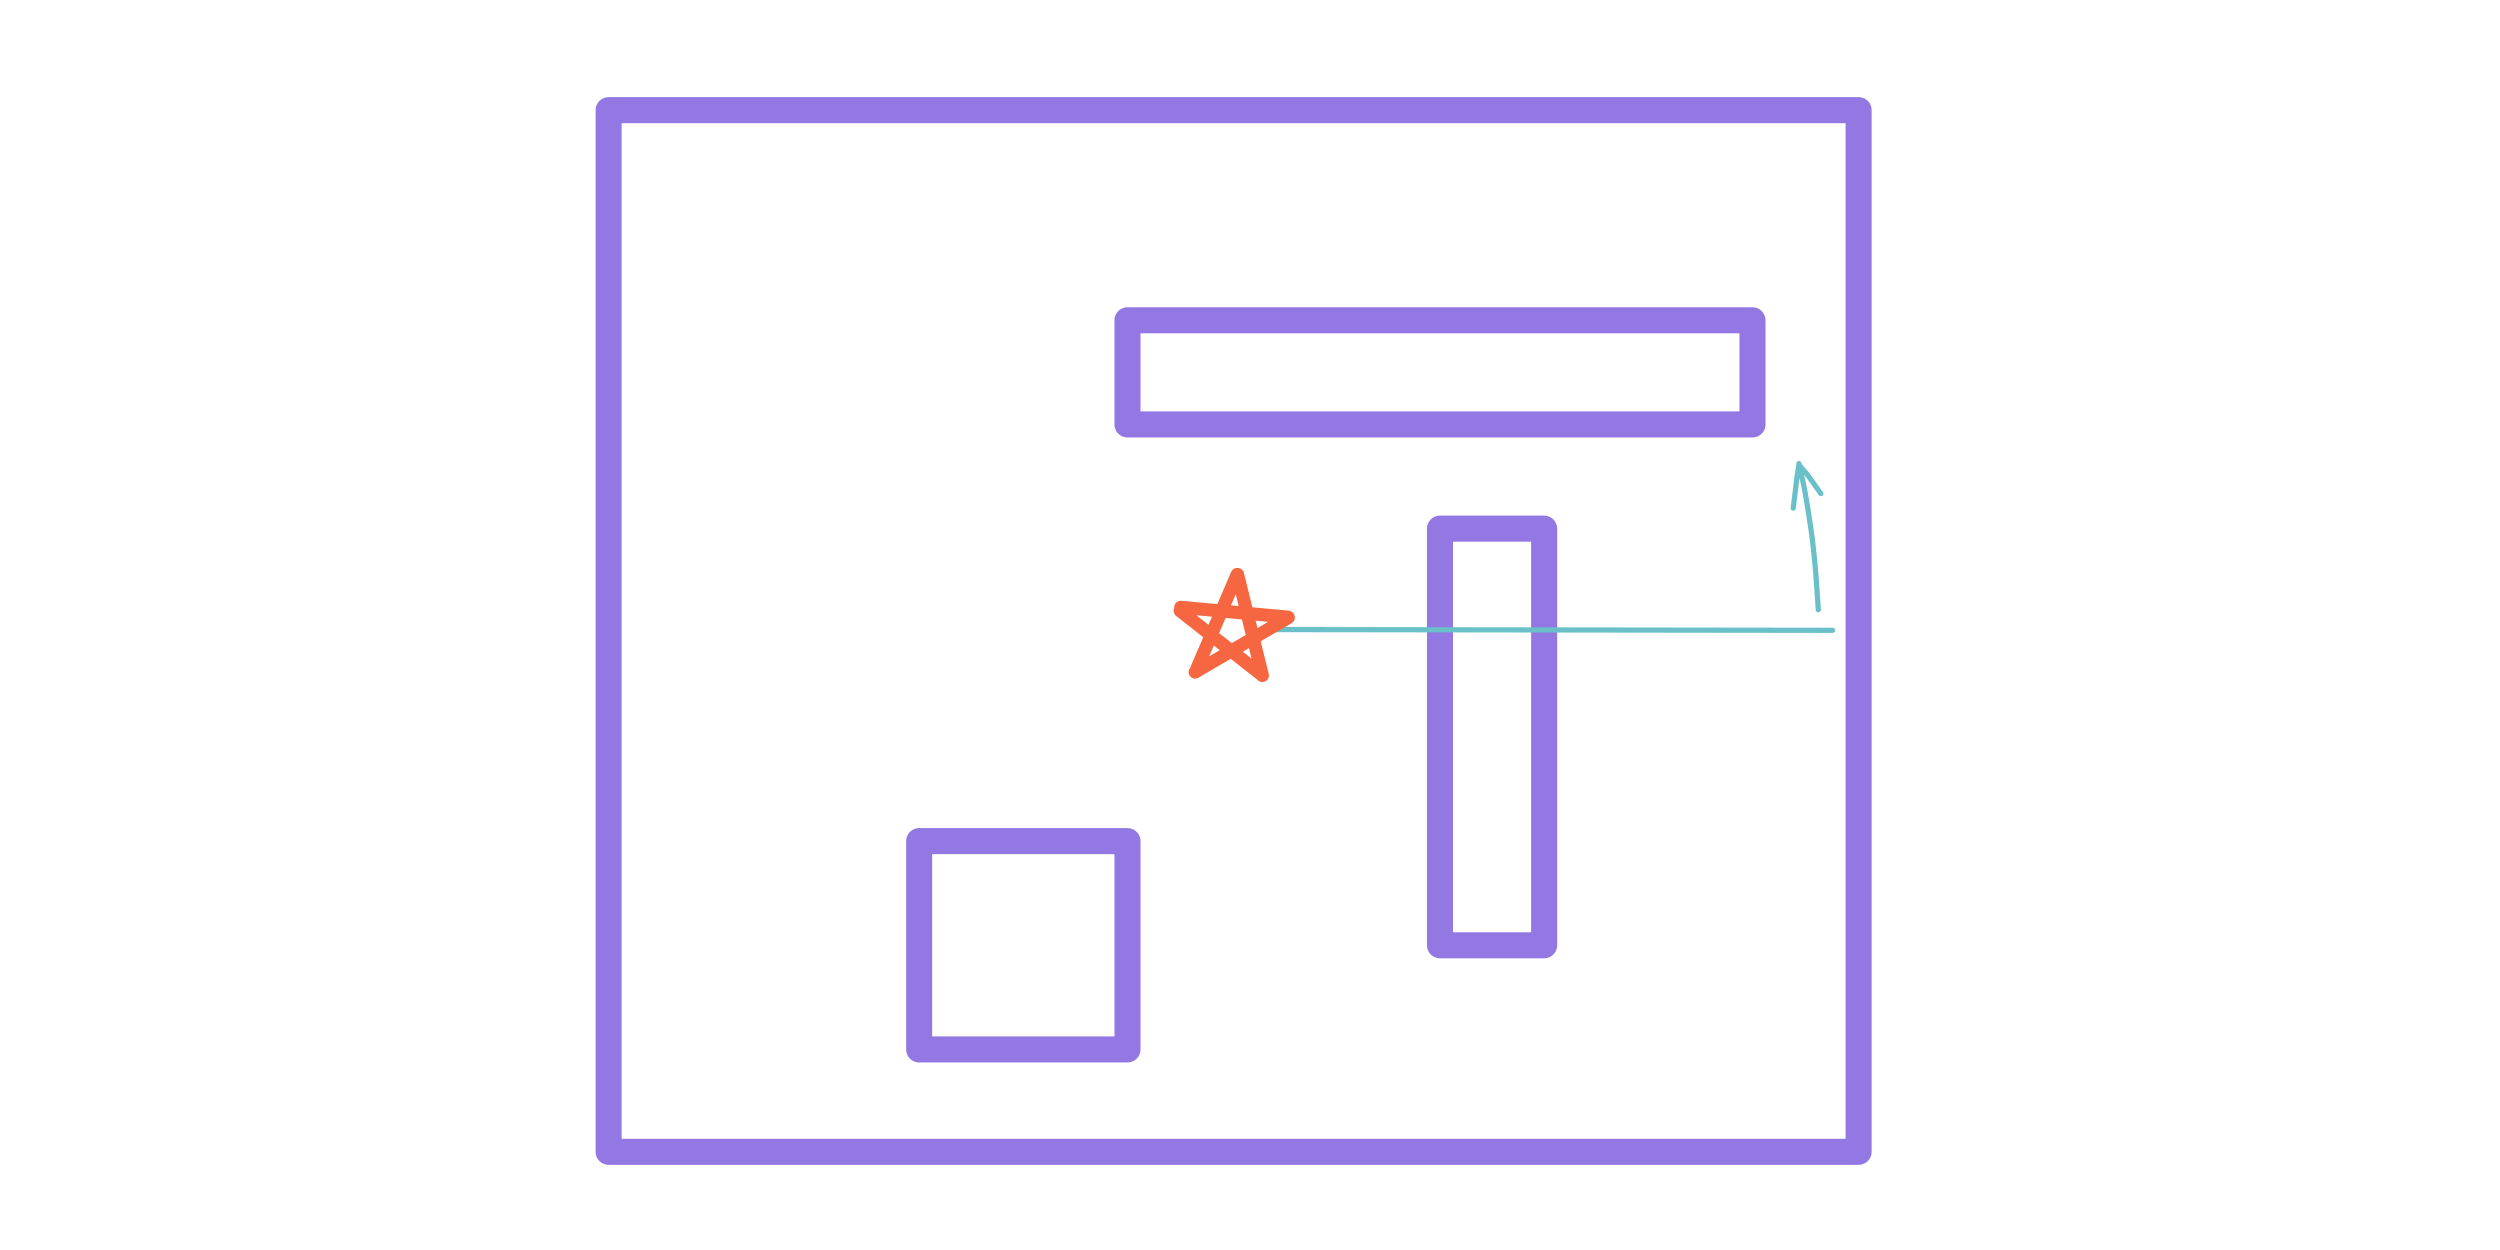
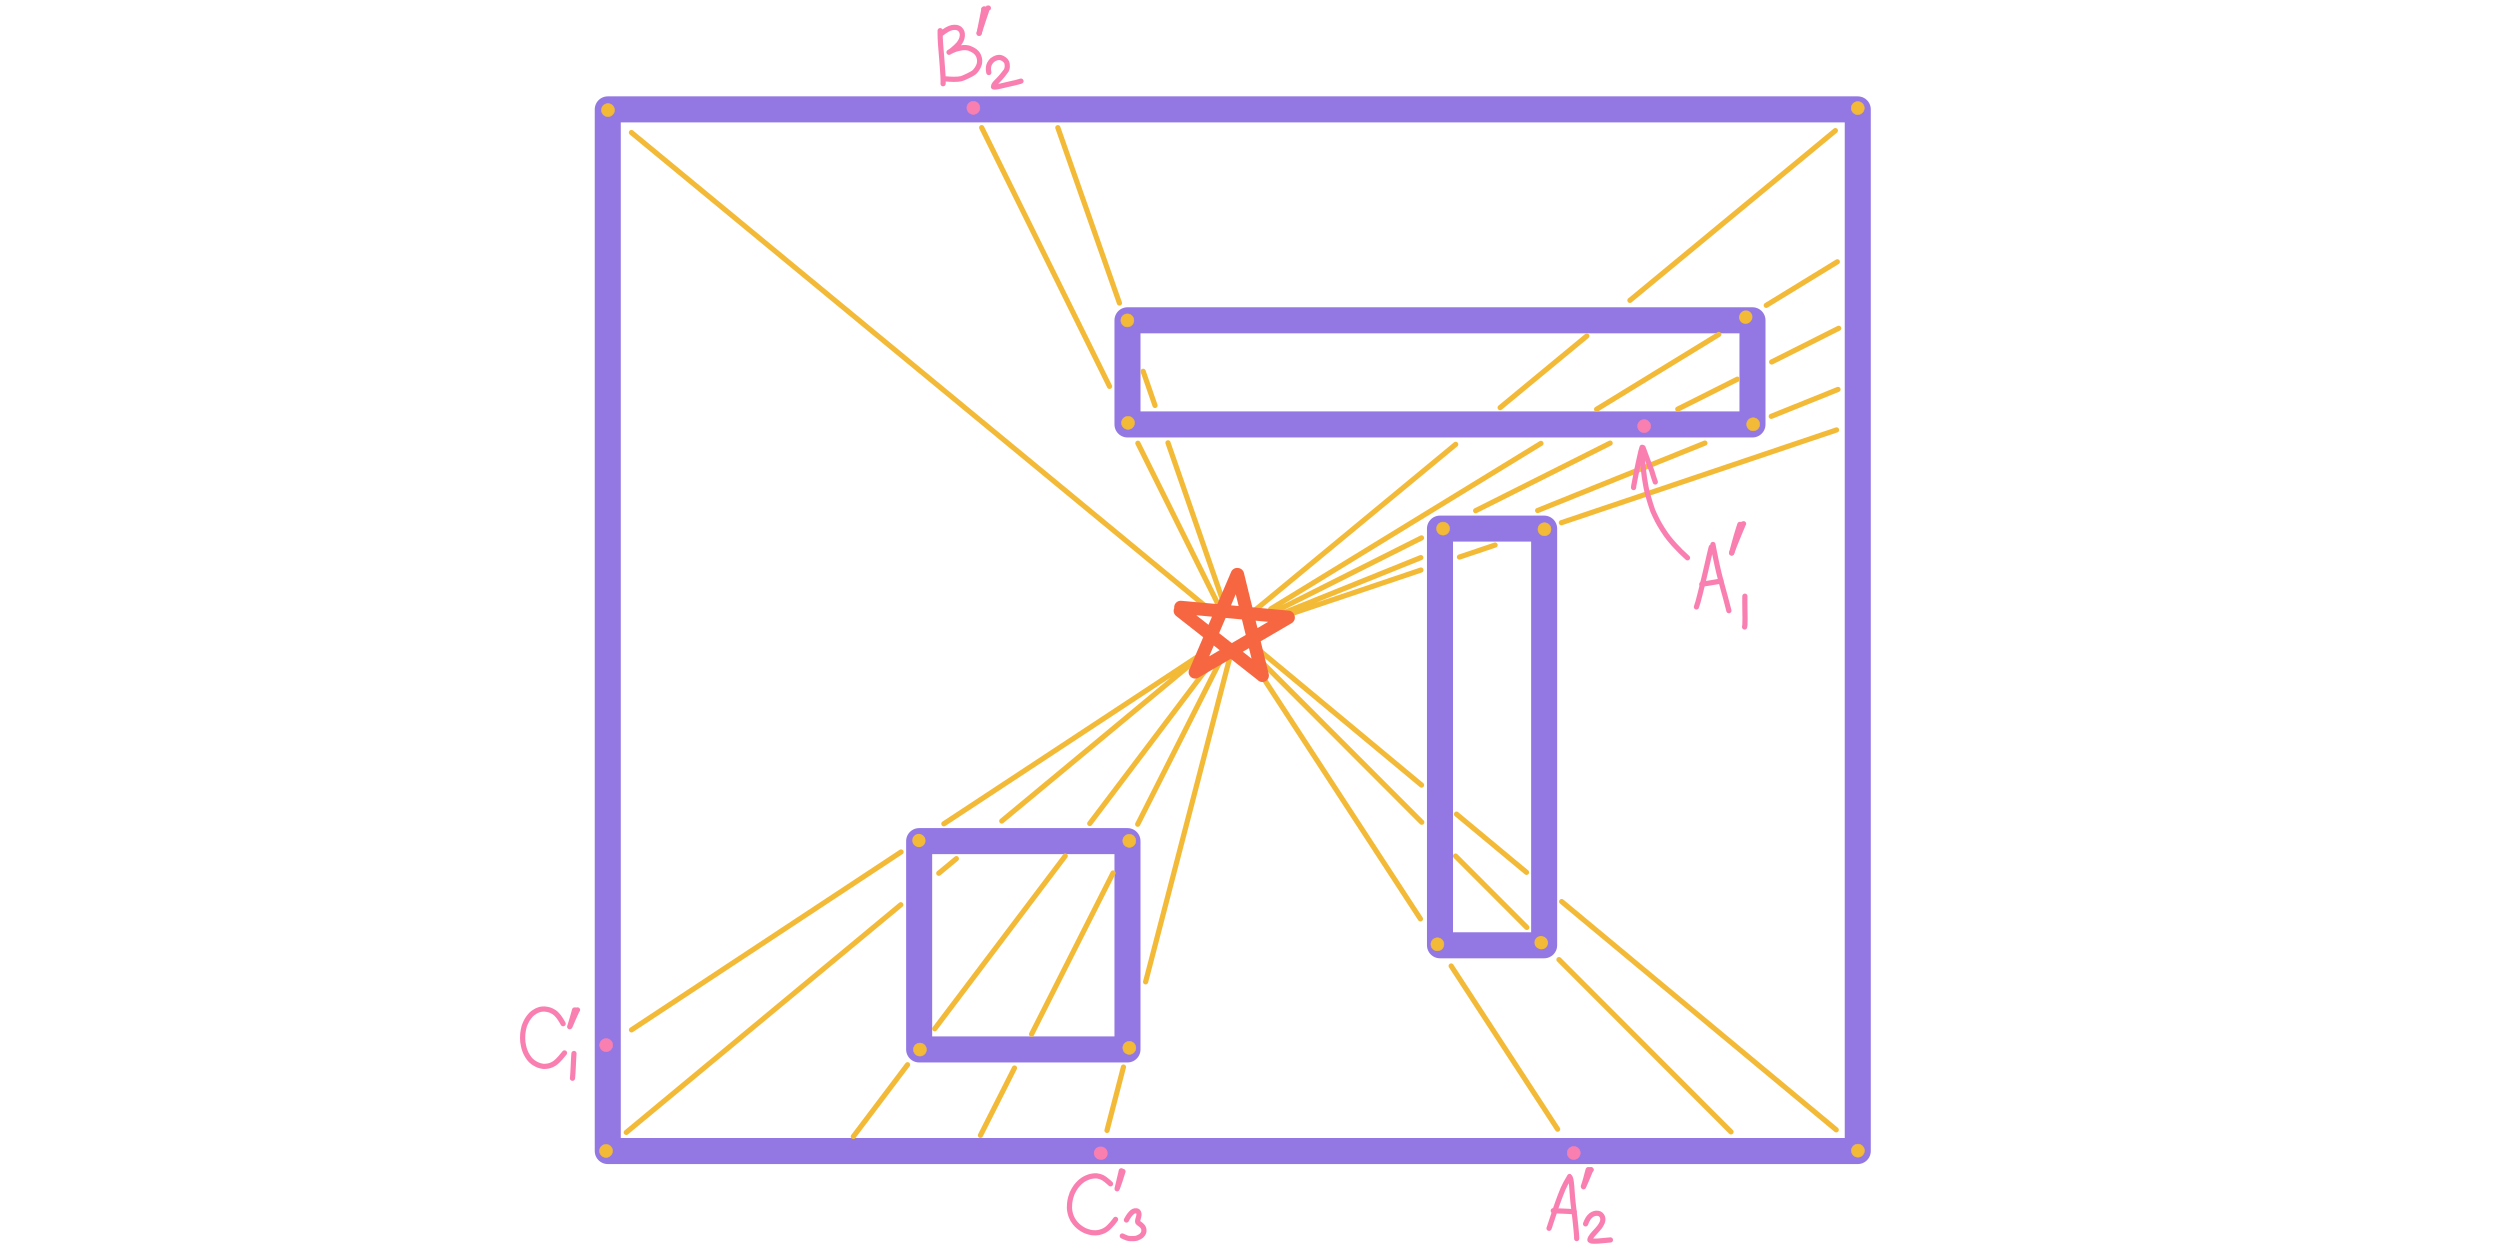
<svg xmlns="http://www.w3.org/2000/svg" xml:space="preserve" viewBox="0 0 960 480">
-   <path fill="none" stroke="#9378e3" stroke-linecap="round" stroke-linejoin="round" stroke-width="10" d="M352.952 322.989h80v80h-80zm200-120v160h40v-160zm-120-40h240v-40h-240z" style="display:inline" />
-   <path fill="none" stroke="#9378e3" stroke-linecap="round" stroke-linejoin="round" stroke-width="10" d="M233.71 42.297v400h480v-400z" style="display:inline" />
-   <path fill="none" stroke="#6ac0c8" stroke-linecap="round" stroke-linejoin="round" stroke-width="2" d="m703.694 242.043-218.192-.292m212.726-7.63q-.15-2.142-.51-7.696-.358-5.554-.872-10.908-.514-5.356-.82-7.764-.304-2.41-.696-5.16-.394-2.75-1.024-6.708t-1.116-6.586q-.486-2.63-.686-3.55-.198-.922-.406-1.868-.206-.944-.292-1.368t-.808-3.84m8.228 10.87-.458-.592q-.081-.196-1.27-1.838-1.188-1.642-2.736-3.802-1.546-2.162-1.96-2.504l-.778-.856q-.085-.112-.472-.662m-2.956 15.844q1.08-8.834 1.462-12.07.384-3.238.444-3.326.057-.088.314-1.746" style="display:inline" />
-   <path fill="none" stroke="#f66640" stroke-linecap="round" stroke-linejoin="round" stroke-width="5" d="m459.246 257.559 15.814-36.984m.176.022 9.528 38.806m-31.59-24.846 31.556 24.78m-31.342-26.144 41.28 3.782m-35.744 21.11 35.806-20.942" style="display:inline" />
+   <path fill="none" stroke="#9378e3" stroke-linecap="round" stroke-linejoin="round" stroke-width="10" d="M352.952 322.988h80v80h-80zm200-120v160h40v-160zm-120-40h240v-40h-240z" style="display:inline" />
+   <path fill="none" stroke="#9378e3" stroke-linecap="round" stroke-linejoin="round" stroke-width="10" d="M233.382 42v400h480V42z" style="display:inline" />
+   <path fill="none" stroke="#f3ba38" stroke-linecap="round" stroke-linejoin="round" stroke-width="2" d="m462.806 250.24-100.364 66.096M346 327.162l-103.506 68.304M465.84 253.508l-47.374 62.72m-9.422 12.474-50.104 66.334m-10.446 13.83-20.806 27.546m140.544-181.954-31.36 62.046m-9.46 18.72-31.286 61.902m-6.57 12.998-13.058 25.838m96.164-185.052-32.75 126.118m-8.504 32.724-6.32 24.328m56.58-179.002 63.776 97.768m11.804 18.096 40.874 62.658M483.946 253.654l62.006 62.082m12.972 12.988 27.368 27.4m12.35 12.366 66.068 66.15M490.48 237.49l55.144-18.588m14.81-4.992 13.676-4.612m25.46-8.582 105.664-35.62m-215.158 71.406 55.518-22.382m44.862-18.084 64.218-25.888m25.492-10.276 25.622-10.328m-216.636 85.494 56.7-28.486m20.788-10.444 51.648-25.948m25.982-13.056 22.886-11.498m13.16-6.61 25.744-12.934M487.962 233.828l103.754-63.566m21.384-13.1 46.902-28.736m18.244-11.176 27.282-16.716M470.014 231.976l-21.51-61.936m-4.982-14.346-4.552-13.112m-9.104-26.214L406.21 49.022m61.632 183.228-30.898-62.048m-10.876-21.838-49.102-99.352m86.158 201.198-78.448 65.058m-17.432 14.458-6.752 5.6m-14.586 12.096L240.49 434.844m224.824-200.058L242.47 50.896m239.592 183.29 76.918-63.556m17.072-14.108 33.28-27.498m16.562-13.686 78.878-65.176M482.27 248.596l63.6 52.872m13.426 11.162 26.88 22.347m13.497 11.22 105.433 87.653" style="display:inline" />
+   <path fill="none" stroke="#fa7fb1" stroke-linecap="round" stroke-linejoin="round" stroke-width="2" d="M647.998 214.202q-1.584-1.442-2.598-2.44t-2.296-2.396q-1.284-1.398-2.38-2.782t-2.354-3.386q-1.258-2.004-1.94-3.33t-1.138-2.342q-.458-1.014-.636-1.434t-.87-2.592q-.692-2.17-.982-3.324-.288-1.152-.428-1.77-.14-.62-.226-.974-.084-.356-.346-1.908t-.36-2.216q-.1-.662-.428-3.486-.328-2.822-.546-4.948m-3.176 12.356.054-.612q.022-.19.86-4.462.838-4.27 1.866-8.724l.252-.872.236-.8m.356.122q.118.276.518 1.376t.918 2.494q.52 1.392.836 2.216.318.824 1.216 3.236l.03.182.278.9q.028.102.218.722.188.618.702 2.074" style="display:inline" />
+   <path fill="none" stroke="#f66640" stroke-linecap="round" stroke-linejoin="round" stroke-width="5" d="m459.246 257.558 15.814-36.982m.176.022 9.528 38.804m-31.59-24.844 31.556 24.778m-31.342-26.144 41.28 3.782m-35.744 21.112 35.806-20.944" style="display:inline" />
+   <path fill="none" stroke="#fa7fb1" stroke-linecap="round" stroke-linejoin="round" stroke-width="2" d="M216.239 393.107q-.133-.253-.445-.795-.312-.54-.67-1.077-.358-.535-.614-.868-.256-.334-.598-.701t-.55-.55q-.207-.185-.57-.445-.365-.26-1.052-.574-.687-.315-1.451-.47-.765-.156-1.178-.17-.414-.013-.892.035-.477.05-.7.099-.225.05-.72.217-.494.167-1.15.537-.658.369-1.039.671-.381.305-.741.669t-.827 1.003q-.467.638-.69 1.029-.225.39-.505 1.012-.281.622-.392.93-.11.307-.206.615-.094.308-.263 1.13-.17.822-.239 1.564-.07.742-.06 1.65t.074 1.488q.063.58.286 1.581.224 1.004.498 1.733.275.73.467 1.118.195.388.582 1.007t.678.985.566.647q.275.28.78.672.509.392 1.295.797.786.403 1.47.595.683.19 1.145.237.462.048 1.217-.025t1.263-.221.94-.35q.43-.202.881-.488.448-.285 1.244-1.008.797-.723 2.612-2.942l.084-.123m3.638.217q-.024.17-.065.817-.043.648-.08 1.35-.036.703-.062 1.25-.025.547-.037.868-.014.32-.079 1.571-.064 1.251-.112 1.95l-.097 1.33-.045.373m.805-26.205q-.03.147-.237.88-.206.735-.377 1.337-.17.6-.288 1.01-.12.412-.315 1.067-.194.656-.31 1.036l-.15.487-.11.342-.085.261m2.887-6.375q-.077.141-.163.33-.083.19-.158.355l-.418.911q-.34.745-.629 1.391-.288.646-.508 1.163-.22.518-.475 1.14l-.041.078-.063.16q-.132.292-.166.372-.032.079-.102.24m1.863-6.161h.123l.334-.03q.019.008.389-.025l.136.003" style="display:inline" />
+   <path fill="none" stroke="#fa7fb1" stroke-linecap="round" stroke-linejoin="round" stroke-width="5" d="m422.84 442.862-.114-.07-.166.001" style="display:inline" />
+   <circle cx="604.318" cy="442.742" r="2.5" fill="#fa7fb1" stroke="#fa7fb1" stroke-width=".2" style="display:inline" />
+   <path fill="none" stroke="#fa7fb1" stroke-linecap="round" stroke-linejoin="round" stroke-width="2" d="M594.828 471.674q.028-.069.181-.474l.118-.365q.1-.313.378-1.155.281-.841.382-1.148l.371-1.123.64-1.917q.369-1.101.734-2.153.364-1.05.73-2.066.367-1.014.774-2.08.405-1.063 1.065-2.661.66-1.597 2.544-4.769.018.008.24.473.219.464.36 1.535.143 1.071.193 1.743.052.672.14 1.947.087 1.274.18 2.343.09 1.07.187 1.964.095.893.273 2.365l.273 2.26q.095.79.192 1.64.098.85.23 2.123.13 1.272.2 2.018l.096 1.068q.028.322.043.47t.034.393q.018.242.045.749l.02.761" style="display:inline" />
+   <path fill="none" stroke="#fa7fb1" stroke-linecap="round" stroke-linejoin="round" stroke-width="2" d="m596.452 464.91 1.427.062q1.279.053 2.49.107 1.21.052 1.908.088.7.036 1.475.082.213.012.695.031m4.419 4.697q.11-.301.196-.518t.315-.702.46-.843q.228-.36.544-.703.315-.346.603-.563.289-.218.595-.373.307-.156.607-.25t.695-.13.713.01q.318.048.566.15.248.1.477.283.23.183.417.454.188.271.272.493.083.222.13.53.047.31.043.511-.006.201-.057.471-.05.271-.189.64-.138.366-.484.94-.346.576-.587.881-.24.305-.803.935t-1.065 1.174q-.5.542-.875.997-.373.454-.587.828-.214.375-.257.526-.044.15-.052.225-.007.073-.007.104l.005.085q.003.055.027.146.049.058.39.188.338.13 1.12.146.779.016 1.412-.032.632-.049 1.002-.085l3.636-.336.272-.018m-8.544-26.983q-.082.241-.404 1.499-.323 1.257-.538 2.045-.216.79-.538 1.819l-.046.123-.11.315-.196.564m2.818-6.347q-.052.11-.095.214l-.127.318-.19.48-.188.473-.247.61-.312.759q-.147.356-.32.758-.171.404-.36.834l-.322.73q-.131.3-.174.404-.043.103-.173.383-.129.278-.26.58" style="display:inline" />
+   <path fill="none" stroke="#fa7fb1" stroke-linecap="round" stroke-linejoin="round" stroke-width="2" d="m610.165 449.23.093-.008.65-.014.106-.003m-184.567 5.388q-.121-.118-.722-.66-.603-.54-1.096-.918-.494-.377-.809-.57-.313-.191-.634-.349-.322-.156-.895-.33t-1.17-.236q-.6-.064-1.649.093-1.051.158-2.012.58t-1.462.755q-.498.333-.794.573-.295.24-.567.485-.27.248-.697.71-.428.463-.76.913-.333.448-.788 1.238-.458.79-.698 1.345-.24.558-.554 1.692-.312 1.134-.407 2.229-.095 1.094-.066 1.68.03.586.083.957.054.372.152.81.097.437.179.707.08.27.135.434.055.165.284.695.23.528.376.795.145.268.54.843.396.577.963 1.18.566.607 1.41 1.22.842.611 1.615.978.774.367 1.607.605.832.239 1.475.311.642.073 1.238.056.596-.018 1.18-.127.583-.11 1.223-.35t1.012-.438q.369-.199.801-.507.435-.308 1.116-.987.68-.677 1.116-1.209.437-.53.79-.992l.41-.57m4.174.247q.287-.538.552-.978t.565-.852q.3-.414.614-.741.314-.326.548-.504.233-.177.424-.276.19-.097.568-.162.377-.064.597-.024.222.04.366.124.143.085.258.21.112.124.19.308.078.183.121.435.044.25.018.559-.028.31-.129.69-.102.383-.193.697-.09.315-.134.52-.043.205-.054.377t-.012.3q0 .126.177.308.175.181.365.323t.33.238.318.242q.182.147.397.35.213.204.33.358t.208.314q.09.16.177.403.086.243.12.561.03.319-.016.61-.045.29-.129.504-.083.214-.258.486-.174.274-.446.539t-.814.575-.98.448q-.44.139-1.141.201-.703.062-1.3.01-.596-.052-.886-.105-.287-.054-.647-.17-.359-.118-1.062-.457l-.625-.286m-.381-25.036q-.052.184-.087.332-.034.151-.036.165 0 .016-.346 1.513-.345 1.498-.59 2.525-.243 1.029-.352 1.479-.11.448-.21.847m2.267-6.6q-.028.078-.196.593-.168.512-.382 1.193l-.32 1.014q-.106.336-.18.563-.075.227-.198.582-.122.355-.241.691l-.196.542-.093.267-.125.34-.145.385-.187.483m228.177-246.416q-.056.182-.134.454-.076.272-.312 1.256-.234.984-.48 2.06-.248 1.074-.536 2.352-.288 1.276-.88 3.79-.59 2.516-.922 3.88-.334 1.364-.89 3.614t-.904 3.506q-.35 1.258-.654 2.08m6.34-24.002q.044.372.26 1.426.214 1.054.444 2.202.232 1.148.41 2.014.176.864.502 2.356.324 1.494.662 2.89.338 1.398.888 3.472.55 2.076.774 2.876t.356 1.278q.134.478.428 1.562.296 1.084.528 1.982.234.896.324 1.25.088.354.16.62.072.264.088.316.018.052.084.33t.208.86" style="display:inline" />
+   <path fill="none" stroke="#fa7fb1" stroke-linecap="round" stroke-linejoin="round" stroke-width="2" d="m653.502 224.312.164-.034q.124-.02 1.936-.262 1.812-.244 4.416-.734.126-.036.784-.194m9.236 5.852-.009.138q-.014.45-.012 2.374 0 1.922.034 3.288t.042 2.73q.007 1.364-.046 2.406l-.122.89m-1.811-39.388-.044.114q-.168.51-.498 1.536t-.846 2.78q-.518 1.754-.836 2.972-.32 1.216-.526 2.038t-.398 1.506" style="display:inline" />
+   <path fill="none" stroke="#fa7fb1" stroke-linecap="round" stroke-linejoin="round" stroke-width="2" d="M669.432 201.248q-.064.148-.738 1.754-.674 1.604-1.014 2.432-.34.826-.984 2.414-.646 1.586-.776 1.926-.132.338-.23.614-.098.278-.256.698-.158.422-.282.746l-.202.516m3.322-10.802q.108-.048.146-.068t.23-.076.254-.064q.06-.007.63-.224" style="display:inline" />
+   <circle cx="232.774" cy="401.32" r="2.5" fill="#fa7fb1" stroke="#fa7fb1" stroke-width=".2" style="display:inline" />
+   <circle cx="373.778" cy="41.41" r="2.5" fill="#fa7fb1" stroke="#fa7fb1" stroke-width=".2" style="display:inline" />
+   <circle cx="233.462" cy="42.276" r="2.5" fill="#f3ba38" stroke="#f3ba38" stroke-width=".2" style="display:inline" />
+   <circle cx="232.716" cy="441.952" r="2.5" fill="#f3ba38" stroke="#f3ba38" stroke-width=".2" style="display:inline" />
+   <circle cx="713.44" cy="441.852" r="2.5" fill="#f3ba38" stroke="#f3ba38" stroke-width=".2" style="display:inline" />
+   <circle cx="713.386" cy="41.504" r="2.5" fill="#f3ba38" stroke="#f3ba38" stroke-width=".2" style="display:inline" />
+   <path fill="none" stroke="#fa7fb1" stroke-linecap="round" stroke-linejoin="round" stroke-width="2" d="M361.014 11.77q-.004.104.004 1.068.007.964.026 1.66.02.696.092 1.774.07 1.078.144 2.006l.158 1.912.146 1.756q.064.774.28 3.664t.246 3.616q.03.728.036 1.07.004.344.014.764.008.42.008.512t-.03.584m-.942-18.988q.17-.154.234-.216.066-.064.276-.234.212-.172.816-.606.602-.432 1.108-.722.504-.288 1.024-.496.522-.21.93-.302.41-.094.946-.094.536.003.85.07.312.068.526.158.216.092.404.214.19.12.4.32.208.2.398.508t.266.516q.076.21.138.636.06.426.022.87t-.176.892-.262.718-.41.73-.542.78q-.256.318-1.07 1.096t-1.402 1.228q-.59.452-.976.708-.044.016-.106.044-.06.026-.096.046t-.072.05q.004.003.104-.068.102-.07.396-.234t.894-.426q.6-.264.918-.378.318-.116 1.19-.338.87-.224 1.368-.292t.842-.078q.346-.01.818.026.472.038.888.132.418.092 1.288.516.87.422 1.26.74t.632.594q.244.276.402.508.16.232.352.656.194.426.312.972t.096 1.134q-.022.59-.084.876-.062.288-.298.88-.234.592-.724 1.29t-.976 1.152-2.446 1.402q-1.96.946-2.544 1.068-.586.12-1.194.188t-1.696.058q-1.086-.008-1.762-.066l-1.034-.09q-.36-.032-.968-.074m17.248-2.376q-.004-.06-.02-.142t-.036-.228l-.05-.358q-.028-.21-.036-.36-.009-.152-.009-.398 0-.244.042-.594.042-.348.12-.634.076-.284.272-.684.194-.398.486-.768.292-.368.57-.606.28-.238.802-.518.522-.282.902-.382t.698-.12q.316-.018.536.01.22.029.464.099.244.072.604.258.358.186.664.446.304.258.442.424t.242.34q.102.172.156.292.052.118.088.216.036.096.114.592.076.496.046.86-.03.366-.078.574t-.13.442q-.082.232-.216.502t-1.254 1.63q-1.122 1.36-1.75 1.984-.628.626-.876.882-.248.258-.45.506-.2.248-.27.36-.07.11-.184.406-.112.298-.1.444l.072.036q.056.024.206.048.15.022.47-.002.322-.024.582-.066.26-.044.574-.108.312-.064 1.062-.236.748-.172 1.314-.306l1.038-.244q.472-.112 1.3-.298.828-.188 1.318-.296.49-.11 1.008-.248.518-.14 1.182-.33l.444-.13M377.812 3.608l-.022.152-.026.13q-.112.47-1.638 8.264-.068.314-.144.654" style="display:inline" />
+   <path fill="none" stroke="#fa7fb1" stroke-linecap="round" stroke-linejoin="round" stroke-width="2" d="M379.058 3.41q-.046.168-.162.522-.116.352-.302.896-.188.544-.398 1.166-.212.62-.442 1.308t-1.226 3.716q-.022.054-.108.318-.088.264-.194.624-.108.36-.252.788m1.832-9.282.22-.046q.004.004.618-.14.612-.144.896-.196" style="display:inline" />
+   <circle cx="433.662" cy="402.38" r="2.5" fill="#f3ba38" stroke="#f3ba38" stroke-width=".2" style="display:inline" />
+   <circle cx="353.256" cy="403.034" r="2.5" fill="#f3ba38" stroke="#f3ba38" stroke-width=".2" style="display:inline" />
+   <path fill="none" stroke="#f3ba38" stroke-linecap="round" stroke-linejoin="round" stroke-width="5" d="m352.896 322.786-.08-.068" style="display:inline" />
+   <circle cx="433.648" cy="322.878" r="2.5" fill="#f3ba38" stroke="#f3ba38" stroke-width=".2" style="display:inline" />
+   <circle cx="551.962" cy="362.614" r="2.5" fill="#f3ba38" stroke="#f3ba38" stroke-width=".2" style="display:inline" />
+   <path fill="none" stroke="#f3ba38" stroke-linecap="round" stroke-linejoin="round" stroke-width="5" d="m591.728 361.934.194.096" style="display:inline" />
+   <circle cx="554.14" cy="202.982" r="2.5" fill="#f3ba38" stroke="#f3ba38" stroke-width=".2" style="display:inline" />
+   <circle cx="593.074" cy="203.234" r="2.5" fill="#f3ba38" stroke="#f3ba38" stroke-width=".2" style="display:inline" />
+   <circle cx="673.222" cy="162.93" r="2.5" fill="#f3ba38" stroke="#f3ba38" stroke-width=".2" style="display:inline" />
+   <circle cx="631.346" cy="163.626" r="2.5" fill="#fa7fb1" stroke="#fa7fb1" stroke-width=".2" style="display:inline" />
+   <path fill="none" stroke="#f3ba38" stroke-linecap="round" stroke-linejoin="round" stroke-width="5" d="m670.296 121.856.126-.148" style="display:inline" />
+   <circle cx="433.16" cy="162.376" r="2.5" fill="#f3ba38" stroke="#f3ba38" stroke-width=".2" style="display:inline" />
+   <circle cx="432.91" cy="123.032" r="2.5" fill="#f3ba38" stroke="#f3ba38" stroke-width=".2" style="display:inline" />
</svg>
